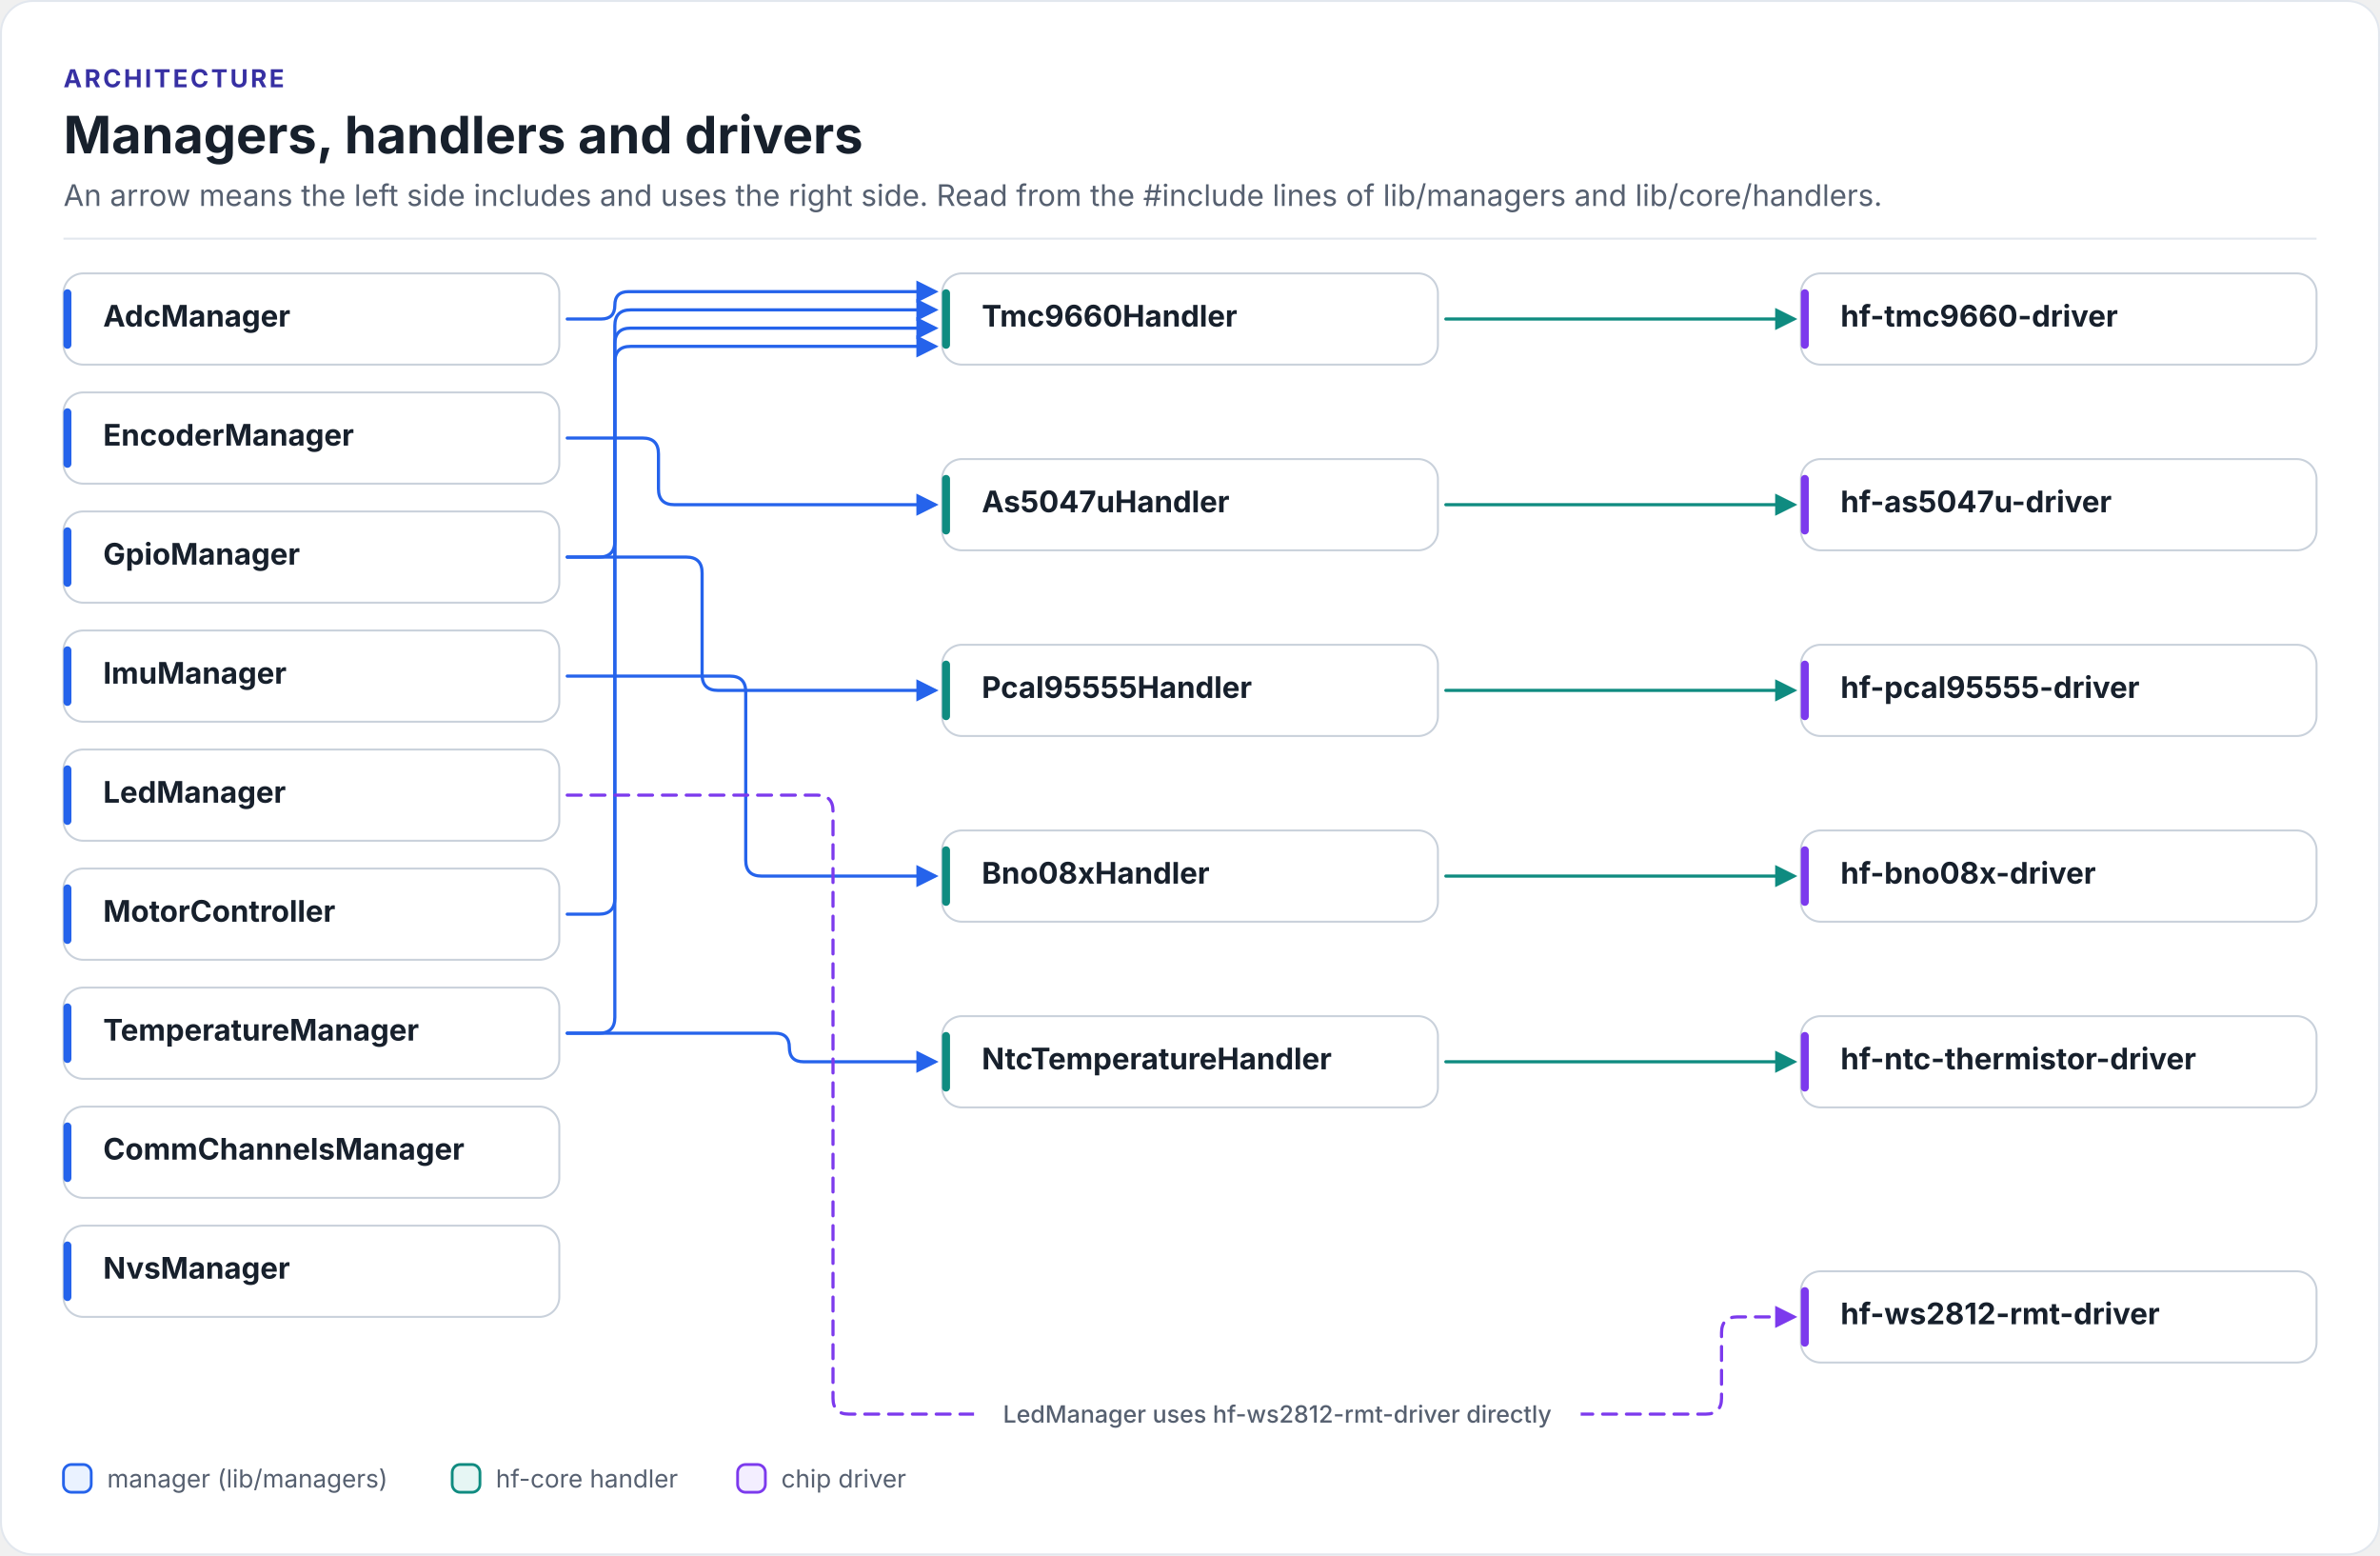
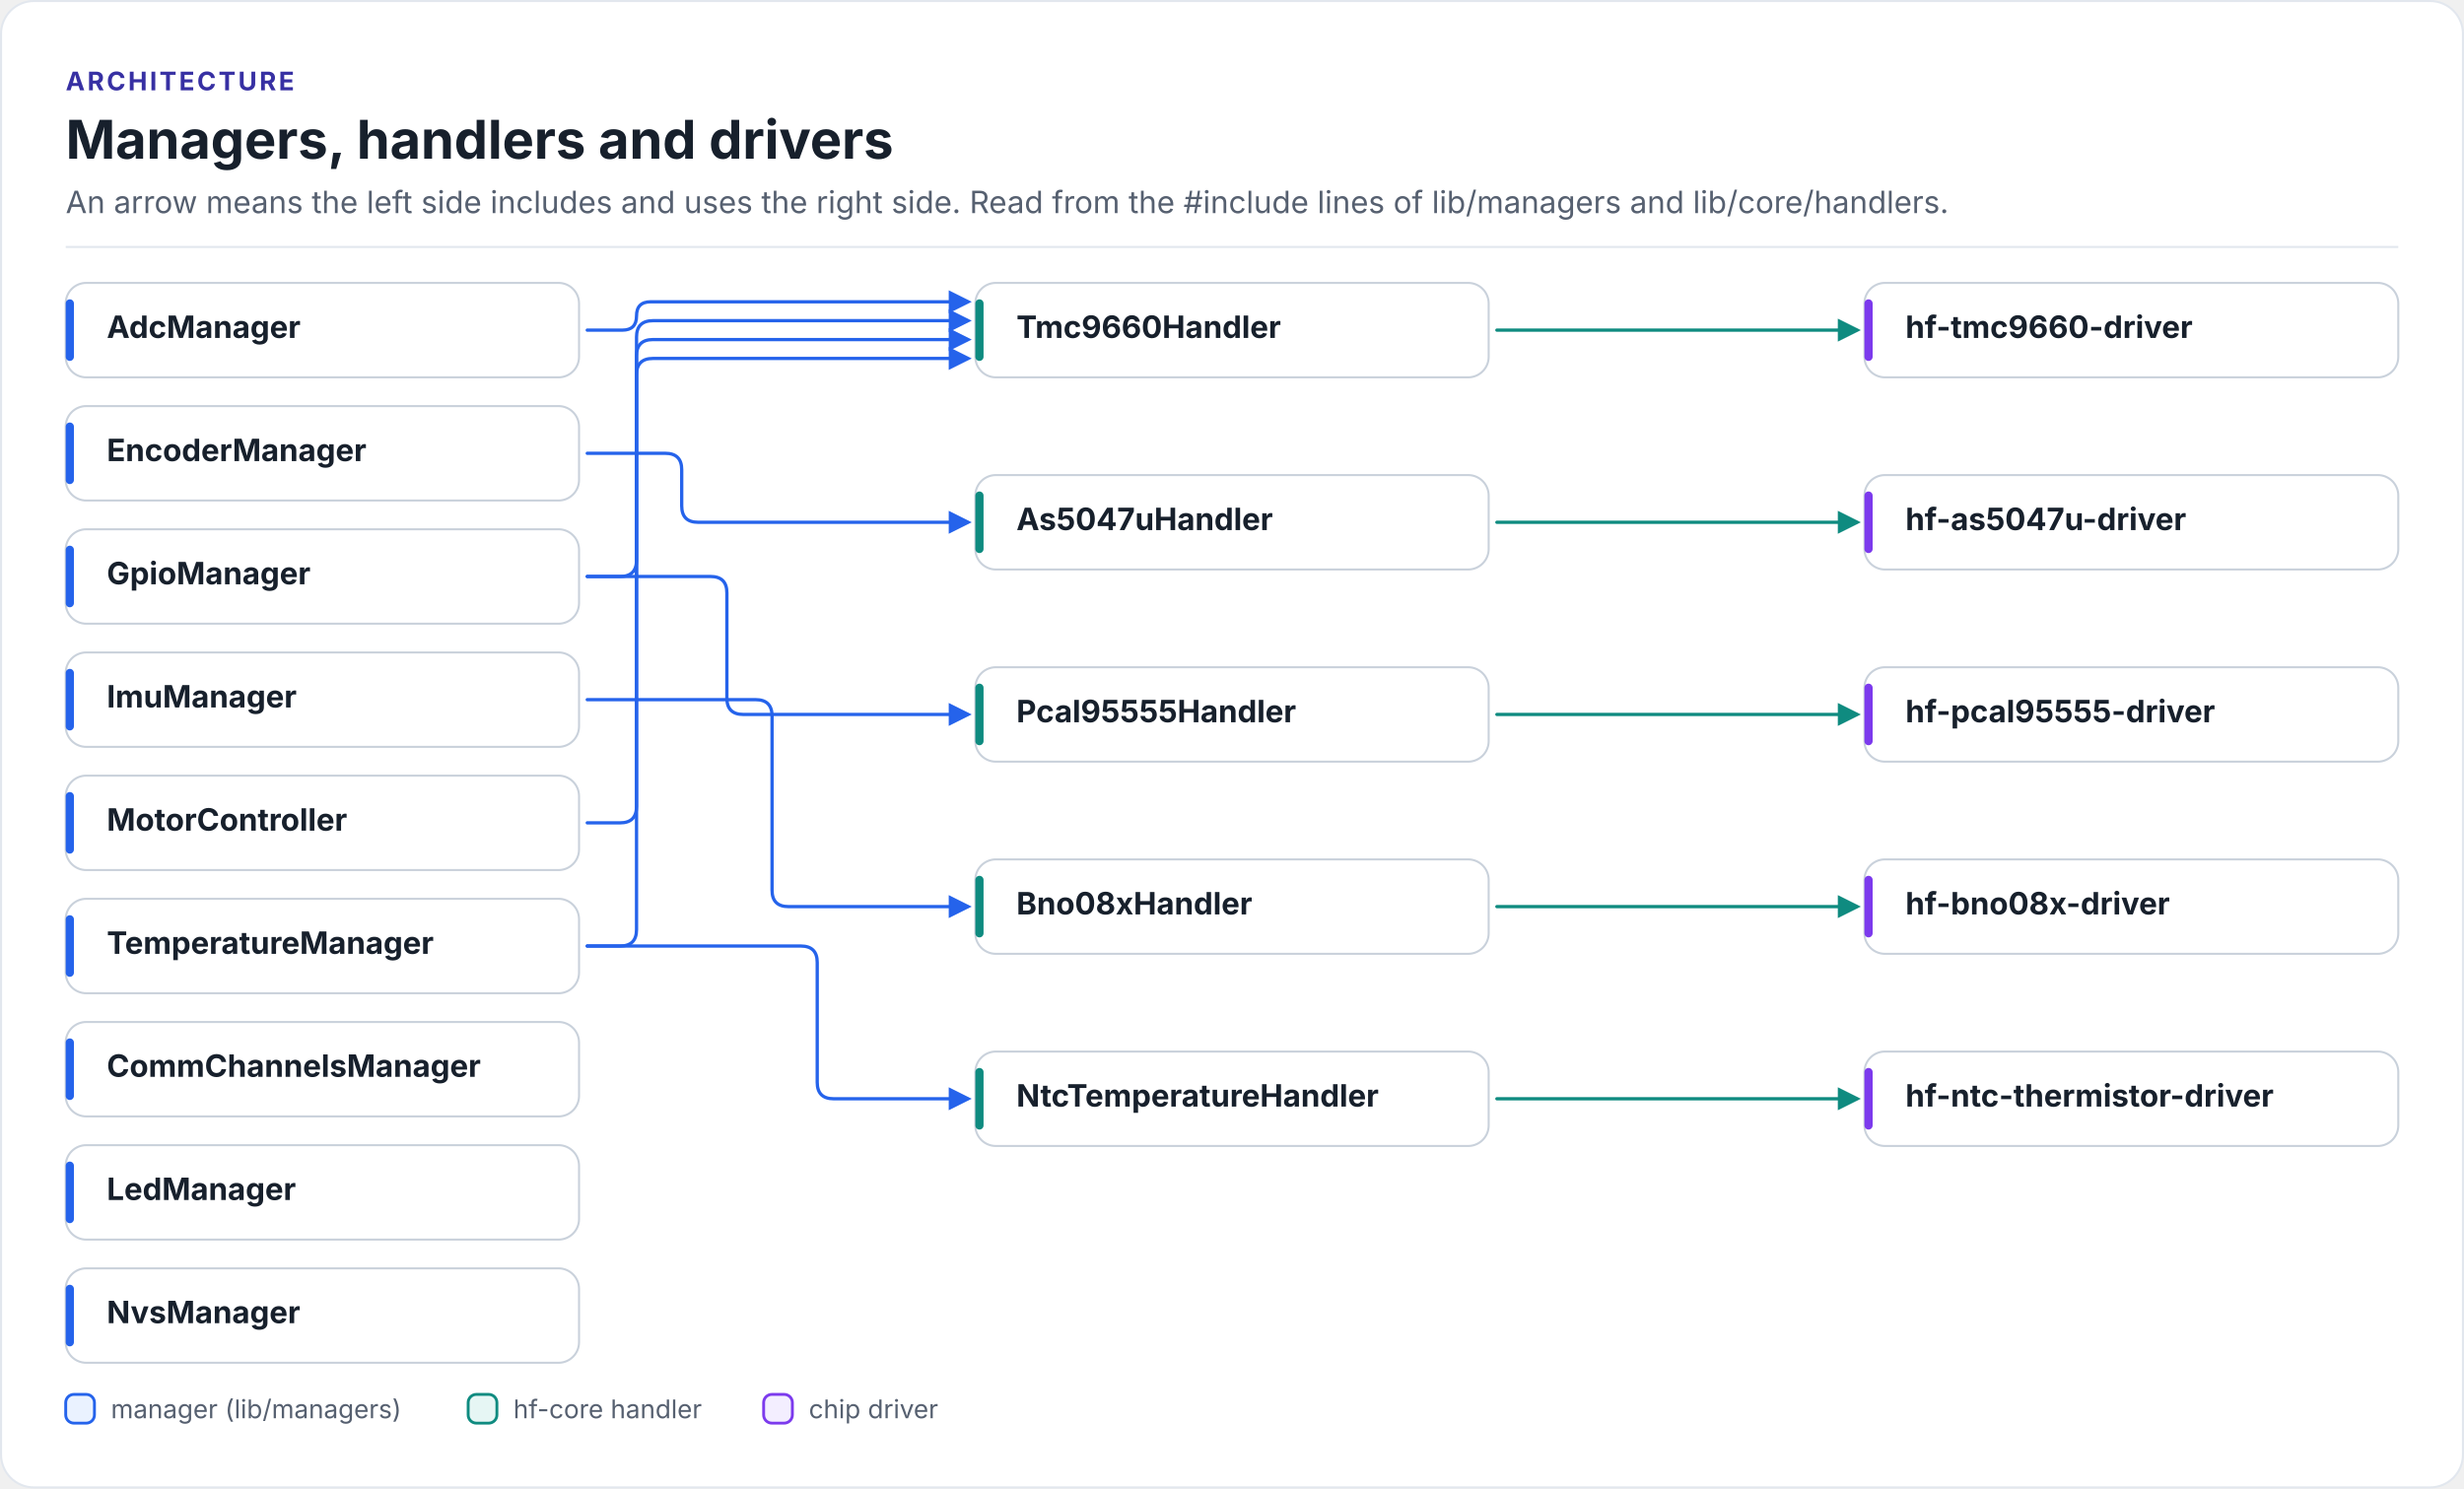
- <svg xmlns="http://www.w3.org/2000/svg" width="1200" height="784" viewBox="0 0 1200 784" role="img" aria-labelledby="manager-dependencies-title manager-dependencies-desc" font-family="Inter, 'Segoe UI', Roboto, 'Helvetica Neue', Arial, sans-serif">
+ <svg xmlns="http://www.w3.org/2000/svg" width="1200" height="725" viewBox="0 0 1200 725" role="img" aria-labelledby="manager-dependencies-title manager-dependencies-desc" font-family="Inter, 'Segoe UI', Roboto, 'Helvetica Neue', Arial, sans-serif">
  <defs>
    <marker id="fk-arrow-blue-strong" viewBox="0 0 10 10" refX="8" refY="5" markerWidth="7" markerHeight="7" orient="auto-start-reverse">
      <path d="M0 0L10 5L0 10z" fill="#2563EB" />
    </marker>
    <marker id="fk-arrow-teal-strong" viewBox="0 0 10 10" refX="8" refY="5" markerWidth="7" markerHeight="7" orient="auto-start-reverse">
      <path d="M0 0L10 5L0 10z" fill="#0F8B80" />
    </marker>
-     <marker id="fk-arrow-violet-strong" viewBox="0 0 10 10" refX="8" refY="5" markerWidth="7" markerHeight="7" orient="auto-start-reverse">
-       <path d="M0 0L10 5L0 10z" fill="#7C3AED" />
-     </marker>
  </defs>
-   <rect x="0.5" y="0.5" width="1199" height="783" rx="16" fill="#FFFFFF" stroke="#E2E7EE" />
+   <rect x="0.5" y="0.5" width="1199" height="724" rx="16" fill="#FFFFFF" stroke="#E2E7EE" />
  <text x="32" y="44" font-size="12.5" font-weight="700" letter-spacing="1.2" fill="#3730A3">ARCHITECTURE</text>
  <text x="32" y="77.3" font-size="26" font-weight="700" fill="#17202C">Managers, handlers and drivers</text>
  <text x="32" y="103.8" font-size="15" fill="#566070">An arrow means the left side includes and uses the right side. Read from the #include lines of lib/managers and lib/core/handlers.</text>
  <rect x="32" y="119.8" width="1136" height="1" fill="#E2E7EE" />
  <path d="M286 160.8 L303.1 160.8 Q310 160.8 310 153.9 L310 153.9 Q310 147 316.9 147 L471 147" fill="none" stroke="#2563EB" stroke-width="1.6" stroke-linecap="round" stroke-linejoin="round" marker-end="url(#fk-arrow-blue-strong)" />
  <path d="M286 280.8 L302 280.8 Q310 280.8 310 272.8 L310 164.2 Q310 156.2 318 156.2 L471 156.2" fill="none" stroke="#2563EB" stroke-width="1.6" stroke-linecap="round" stroke-linejoin="round" marker-end="url(#fk-arrow-blue-strong)" />
-   <path d="M286 460.8 L302 460.8 Q310 460.8 310 452.8 L310 173.4 Q310 165.4 318 165.4 L471 165.4" fill="none" stroke="#2563EB" stroke-width="1.6" stroke-linecap="round" stroke-linejoin="round" marker-end="url(#fk-arrow-blue-strong)" />
-   <path d="M286 520.8 L302 520.8 Q310 520.8 310 512.8 L310 182.6 Q310 174.6 318 174.6 L471 174.6" fill="none" stroke="#2563EB" stroke-width="1.6" stroke-linecap="round" stroke-linejoin="round" marker-end="url(#fk-arrow-blue-strong)" />
+   <path d="M286 400.8 L302 400.8 Q310 400.8 310 392.8 L310 173.4 Q310 165.4 318 165.4 L471 165.4" fill="none" stroke="#2563EB" stroke-width="1.6" stroke-linecap="round" stroke-linejoin="round" marker-end="url(#fk-arrow-blue-strong)" />
+   <path d="M286 460.8 L302 460.8 Q310 460.8 310 452.8 L310 182.6 Q310 174.6 318 174.6 L471 174.6" fill="none" stroke="#2563EB" stroke-width="1.6" stroke-linecap="round" stroke-linejoin="round" marker-end="url(#fk-arrow-blue-strong)" />
  <path d="M286 220.8 L324 220.8 Q332 220.8 332 228.8 L332 246.4 Q332 254.4 340 254.4 L471 254.4" fill="none" stroke="#2563EB" stroke-width="1.6" stroke-linecap="round" stroke-linejoin="round" marker-end="url(#fk-arrow-blue-strong)" />
  <path d="M286 280.8 L346 280.8 Q354 280.8 354 288.8 L354 340 Q354 348 362 348 L471 348" fill="none" stroke="#2563EB" stroke-width="1.6" stroke-linecap="round" stroke-linejoin="round" marker-end="url(#fk-arrow-blue-strong)" />
  <path d="M286 340.8 L368 340.8 Q376 340.8 376 348.8 L376 433.6 Q376 441.6 384 441.6 L471 441.6" fill="none" stroke="#2563EB" stroke-width="1.6" stroke-linecap="round" stroke-linejoin="round" marker-end="url(#fk-arrow-blue-strong)" />
-   <path d="M286 520.8 L390.8 520.8 Q398 520.8 398 528 L398 528 Q398 535.2 405.2 535.2 L471 535.2" fill="none" stroke="#2563EB" stroke-width="1.6" stroke-linecap="round" stroke-linejoin="round" marker-end="url(#fk-arrow-blue-strong)" />
+   <path d="M286 460.8 L390 460.8 Q398 460.8 398 468.8 L398 527.2 Q398 535.2 406 535.2 L471 535.2" fill="none" stroke="#2563EB" stroke-width="1.6" stroke-linecap="round" stroke-linejoin="round" marker-end="url(#fk-arrow-blue-strong)" />
  <path d="M729 160.8 L904 160.8" fill="none" stroke="#0F8B80" stroke-width="1.6" stroke-linecap="round" stroke-linejoin="round" marker-end="url(#fk-arrow-teal-strong)" />
  <path d="M729 254.4 L904 254.4" fill="none" stroke="#0F8B80" stroke-width="1.6" stroke-linecap="round" stroke-linejoin="round" marker-end="url(#fk-arrow-teal-strong)" />
  <path d="M729 348 L904 348" fill="none" stroke="#0F8B80" stroke-width="1.6" stroke-linecap="round" stroke-linejoin="round" marker-end="url(#fk-arrow-teal-strong)" />
  <path d="M729 441.6 L904 441.6" fill="none" stroke="#0F8B80" stroke-width="1.6" stroke-linecap="round" stroke-linejoin="round" marker-end="url(#fk-arrow-teal-strong)" />
  <path d="M729 535.2 L904 535.2" fill="none" stroke="#0F8B80" stroke-width="1.6" stroke-linecap="round" stroke-linejoin="round" marker-end="url(#fk-arrow-teal-strong)" />
-   <path d="M286 400.8 L412 400.8 Q420 400.8 420 408.8 L420 704.8 Q420 712.8 428 712.8 L860 712.8 Q868 712.8 868 704.8 L868 671.8 Q868 663.8 876 663.8 L904 663.8" fill="none" stroke="#7C3AED" stroke-width="1.6" stroke-linecap="round" stroke-linejoin="round" stroke-dasharray="7 5" marker-end="url(#fk-arrow-violet-strong)" />
  <rect x="32" y="137.8" width="250" height="46" rx="10" fill="#FFFFFF" stroke="#C9D1DB" stroke-width="1" />
  <rect x="32" y="145.8" width="4" height="30" rx="2" fill="#2563EB" />
  <rect x="32" y="197.8" width="250" height="46" rx="10" fill="#FFFFFF" stroke="#C9D1DB" stroke-width="1" />
  <rect x="32" y="205.8" width="4" height="30" rx="2" fill="#2563EB" />
  <rect x="32" y="257.8" width="250" height="46" rx="10" fill="#FFFFFF" stroke="#C9D1DB" stroke-width="1" />
  <rect x="32" y="265.8" width="4" height="30" rx="2" fill="#2563EB" />
  <rect x="32" y="317.8" width="250" height="46" rx="10" fill="#FFFFFF" stroke="#C9D1DB" stroke-width="1" />
  <rect x="32" y="325.8" width="4" height="30" rx="2" fill="#2563EB" />
  <rect x="32" y="377.8" width="250" height="46" rx="10" fill="#FFFFFF" stroke="#C9D1DB" stroke-width="1" />
  <rect x="32" y="385.8" width="4" height="30" rx="2" fill="#2563EB" />
  <rect x="32" y="437.8" width="250" height="46" rx="10" fill="#FFFFFF" stroke="#C9D1DB" stroke-width="1" />
  <rect x="32" y="445.8" width="4" height="30" rx="2" fill="#2563EB" />
  <rect x="32" y="497.8" width="250" height="46" rx="10" fill="#FFFFFF" stroke="#C9D1DB" stroke-width="1" />
  <rect x="32" y="505.8" width="4" height="30" rx="2" fill="#2563EB" />
  <rect x="32" y="557.8" width="250" height="46" rx="10" fill="#FFFFFF" stroke="#C9D1DB" stroke-width="1" />
  <rect x="32" y="565.8" width="4" height="30" rx="2" fill="#2563EB" />
  <rect x="32" y="617.8" width="250" height="46" rx="10" fill="#FFFFFF" stroke="#C9D1DB" stroke-width="1" />
  <rect x="32" y="625.8" width="4" height="30" rx="2" fill="#2563EB" />
  <rect x="475" y="137.8" width="250" height="46" rx="10" fill="#FFFFFF" stroke="#C9D1DB" stroke-width="1" />
  <rect x="475" y="145.8" width="4" height="30" rx="2" fill="#0F8B80" />
  <rect x="475" y="231.4" width="250" height="46" rx="10" fill="#FFFFFF" stroke="#C9D1DB" stroke-width="1" />
  <rect x="475" y="239.4" width="4" height="30" rx="2" fill="#0F8B80" />
  <rect x="475" y="325" width="250" height="46" rx="10" fill="#FFFFFF" stroke="#C9D1DB" stroke-width="1" />
  <rect x="475" y="333" width="4" height="30" rx="2" fill="#0F8B80" />
  <rect x="475" y="418.6" width="250" height="46" rx="10" fill="#FFFFFF" stroke="#C9D1DB" stroke-width="1" />
  <rect x="475" y="426.6" width="4" height="30" rx="2" fill="#0F8B80" />
  <rect x="475" y="512.2" width="250" height="46" rx="10" fill="#FFFFFF" stroke="#C9D1DB" stroke-width="1" />
  <rect x="475" y="520.2" width="4" height="30" rx="2" fill="#0F8B80" />
  <rect x="908" y="137.8" width="260" height="46" rx="10" fill="#FFFFFF" stroke="#C9D1DB" stroke-width="1" />
  <rect x="908" y="145.8" width="4" height="30" rx="2" fill="#7C3AED" />
  <rect x="908" y="231.4" width="260" height="46" rx="10" fill="#FFFFFF" stroke="#C9D1DB" stroke-width="1" />
  <rect x="908" y="239.4" width="4" height="30" rx="2" fill="#7C3AED" />
  <rect x="908" y="325" width="260" height="46" rx="10" fill="#FFFFFF" stroke="#C9D1DB" stroke-width="1" />
  <rect x="908" y="333" width="4" height="30" rx="2" fill="#7C3AED" />
  <rect x="908" y="418.6" width="260" height="46" rx="10" fill="#FFFFFF" stroke="#C9D1DB" stroke-width="1" />
  <rect x="908" y="426.6" width="4" height="30" rx="2" fill="#7C3AED" />
  <rect x="908" y="512.2" width="260" height="46" rx="10" fill="#FFFFFF" stroke="#C9D1DB" stroke-width="1" />
  <rect x="908" y="520.2" width="4" height="30" rx="2" fill="#7C3AED" />
-   <rect x="908" y="640.8" width="260" height="46" rx="10" fill="#FFFFFF" stroke="#C9D1DB" stroke-width="1" />
-   <rect x="908" y="648.8" width="4" height="30" rx="2" fill="#7C3AED" />
  <text x="52" y="164.6" font-size="15" font-weight="700" fill="#17202C">AdcManager</text>
  <text x="52" y="224.6" font-size="15" font-weight="700" fill="#17202C">EncoderManager</text>
  <text x="52" y="284.6" font-size="15" font-weight="700" fill="#17202C">GpioManager</text>
  <text x="52" y="344.6" font-size="15" font-weight="700" fill="#17202C">ImuManager</text>
-   <text x="52" y="404.6" font-size="15" font-weight="700" fill="#17202C">LedManager</text>
-   <text x="52" y="464.6" font-size="15" font-weight="700" fill="#17202C">MotorController</text>
-   <text x="52" y="524.5" font-size="15" font-weight="700" fill="#17202C">TemperatureManager</text>
-   <text x="52" y="584.5" font-size="15" font-weight="700" fill="#17202C">CommChannelsManager</text>
+   <text x="52" y="404.6" font-size="15" font-weight="700" fill="#17202C">MotorController</text>
+   <text x="52" y="464.6" font-size="15" font-weight="700" fill="#17202C">TemperatureManager</text>
+   <text x="52" y="524.5" font-size="15" font-weight="700" fill="#17202C">CommChannelsManager</text>
+   <text x="52" y="584.5" font-size="15" font-weight="700" fill="#17202C">LedManager</text>
  <text x="52" y="644.5" font-size="15" font-weight="700" fill="#17202C">NvsManager</text>
  <text x="495" y="164.6" font-size="15" font-weight="700" fill="#17202C">Tmc9660Handler</text>
  <text x="495" y="258.2" font-size="15" font-weight="700" fill="#17202C">As5047uHandler</text>
  <text x="495" y="351.8" font-size="15" font-weight="700" fill="#17202C">Pcal95555Handler</text>
  <text x="495" y="445.4" font-size="15" font-weight="700" fill="#17202C">Bno08xHandler</text>
  <text x="495" y="539" font-size="15" font-weight="700" fill="#17202C">NtcTemperatureHandler</text>
  <text x="928" y="164.6" font-size="15" font-weight="700" fill="#17202C">hf-tmc9660-driver</text>
  <text x="928" y="258.2" font-size="15" font-weight="700" fill="#17202C">hf-as5047u-driver</text>
  <text x="928" y="351.8" font-size="15" font-weight="700" fill="#17202C">hf-pcal95555-driver</text>
  <text x="928" y="445.4" font-size="15" font-weight="700" fill="#17202C">hf-bno08x-driver</text>
  <text x="928" y="539" font-size="15" font-weight="700" fill="#17202C">hf-ntc-thermistor-driver</text>
-   <text x="928" y="667.5" font-size="15" font-weight="700" fill="#17202C">hf-ws2812-rmt-driver</text>
-   <rect x="491.1" y="702.8" width="305.9" height="20" rx="10" fill="#FFFFFF" />
-   <text x="644" y="717.1" font-size="12" font-weight="500" text-anchor="middle" fill="#566070">LedManager uses hf-ws2812-rmt-driver directly</text>
-   <rect x="32" y="738.2" width="14" height="14" rx="4" fill="#EAF2FF" stroke="#2563EB" stroke-width="1.4" />
-   <text x="54" y="749.8" font-size="12.5" fill="#566070">manager (lib/managers)</text>
-   <rect x="228" y="738.2" width="14" height="14" rx="4" fill="#E6F6F4" stroke="#0F8B80" stroke-width="1.4" />
-   <text x="250" y="749.8" font-size="12.5" fill="#566070">hf-core handler</text>
-   <rect x="371.9" y="738.2" width="14" height="14" rx="4" fill="#F3EEFF" stroke="#7C3AED" stroke-width="1.4" />
-   <text x="393.9" y="749.8" font-size="12.5" fill="#566070">chip driver</text>
+   <rect x="32" y="679.2" width="14" height="14" rx="4" fill="#EAF2FF" stroke="#2563EB" stroke-width="1.4" />
+   <text x="54" y="690.8" font-size="12.5" fill="#566070">manager (lib/managers)</text>
+   <rect x="228" y="679.2" width="14" height="14" rx="4" fill="#E6F6F4" stroke="#0F8B80" stroke-width="1.4" />
+   <text x="250" y="690.8" font-size="12.5" fill="#566070">hf-core handler</text>
+   <rect x="371.9" y="679.2" width="14" height="14" rx="4" fill="#F3EEFF" stroke="#7C3AED" stroke-width="1.4" />
+   <text x="393.9" y="690.8" font-size="12.5" fill="#566070">chip driver</text>
</svg>
